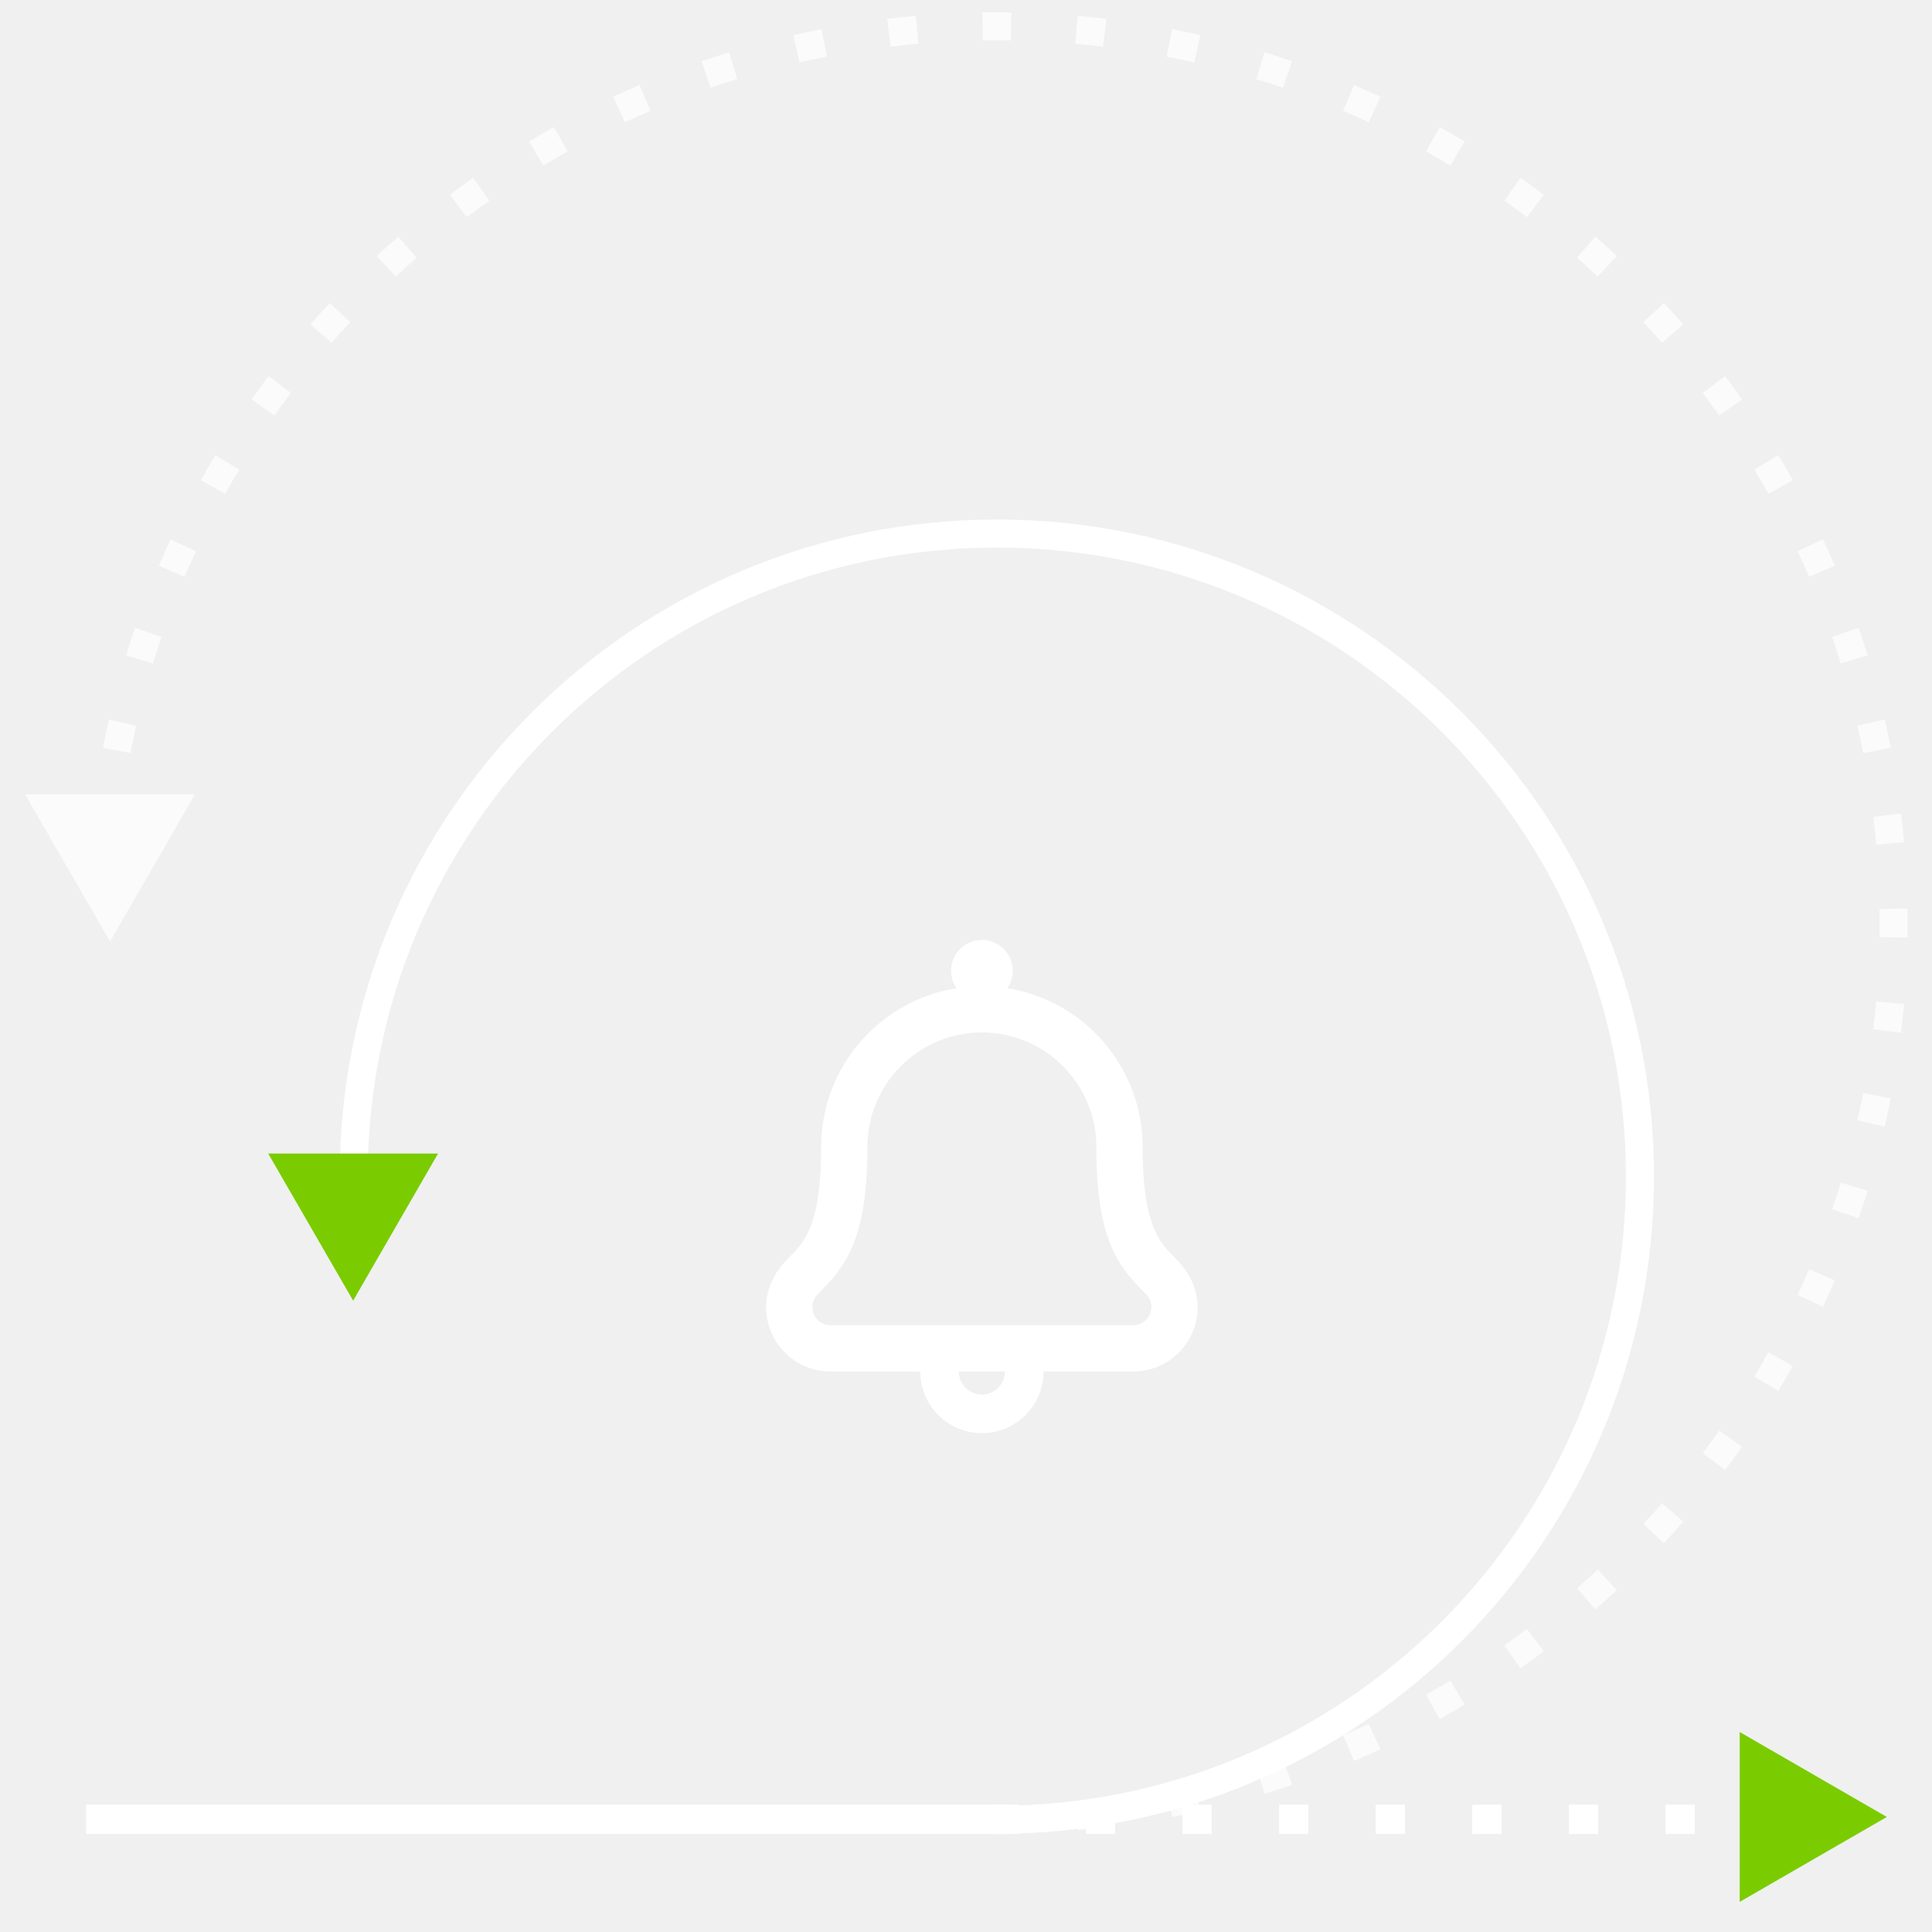
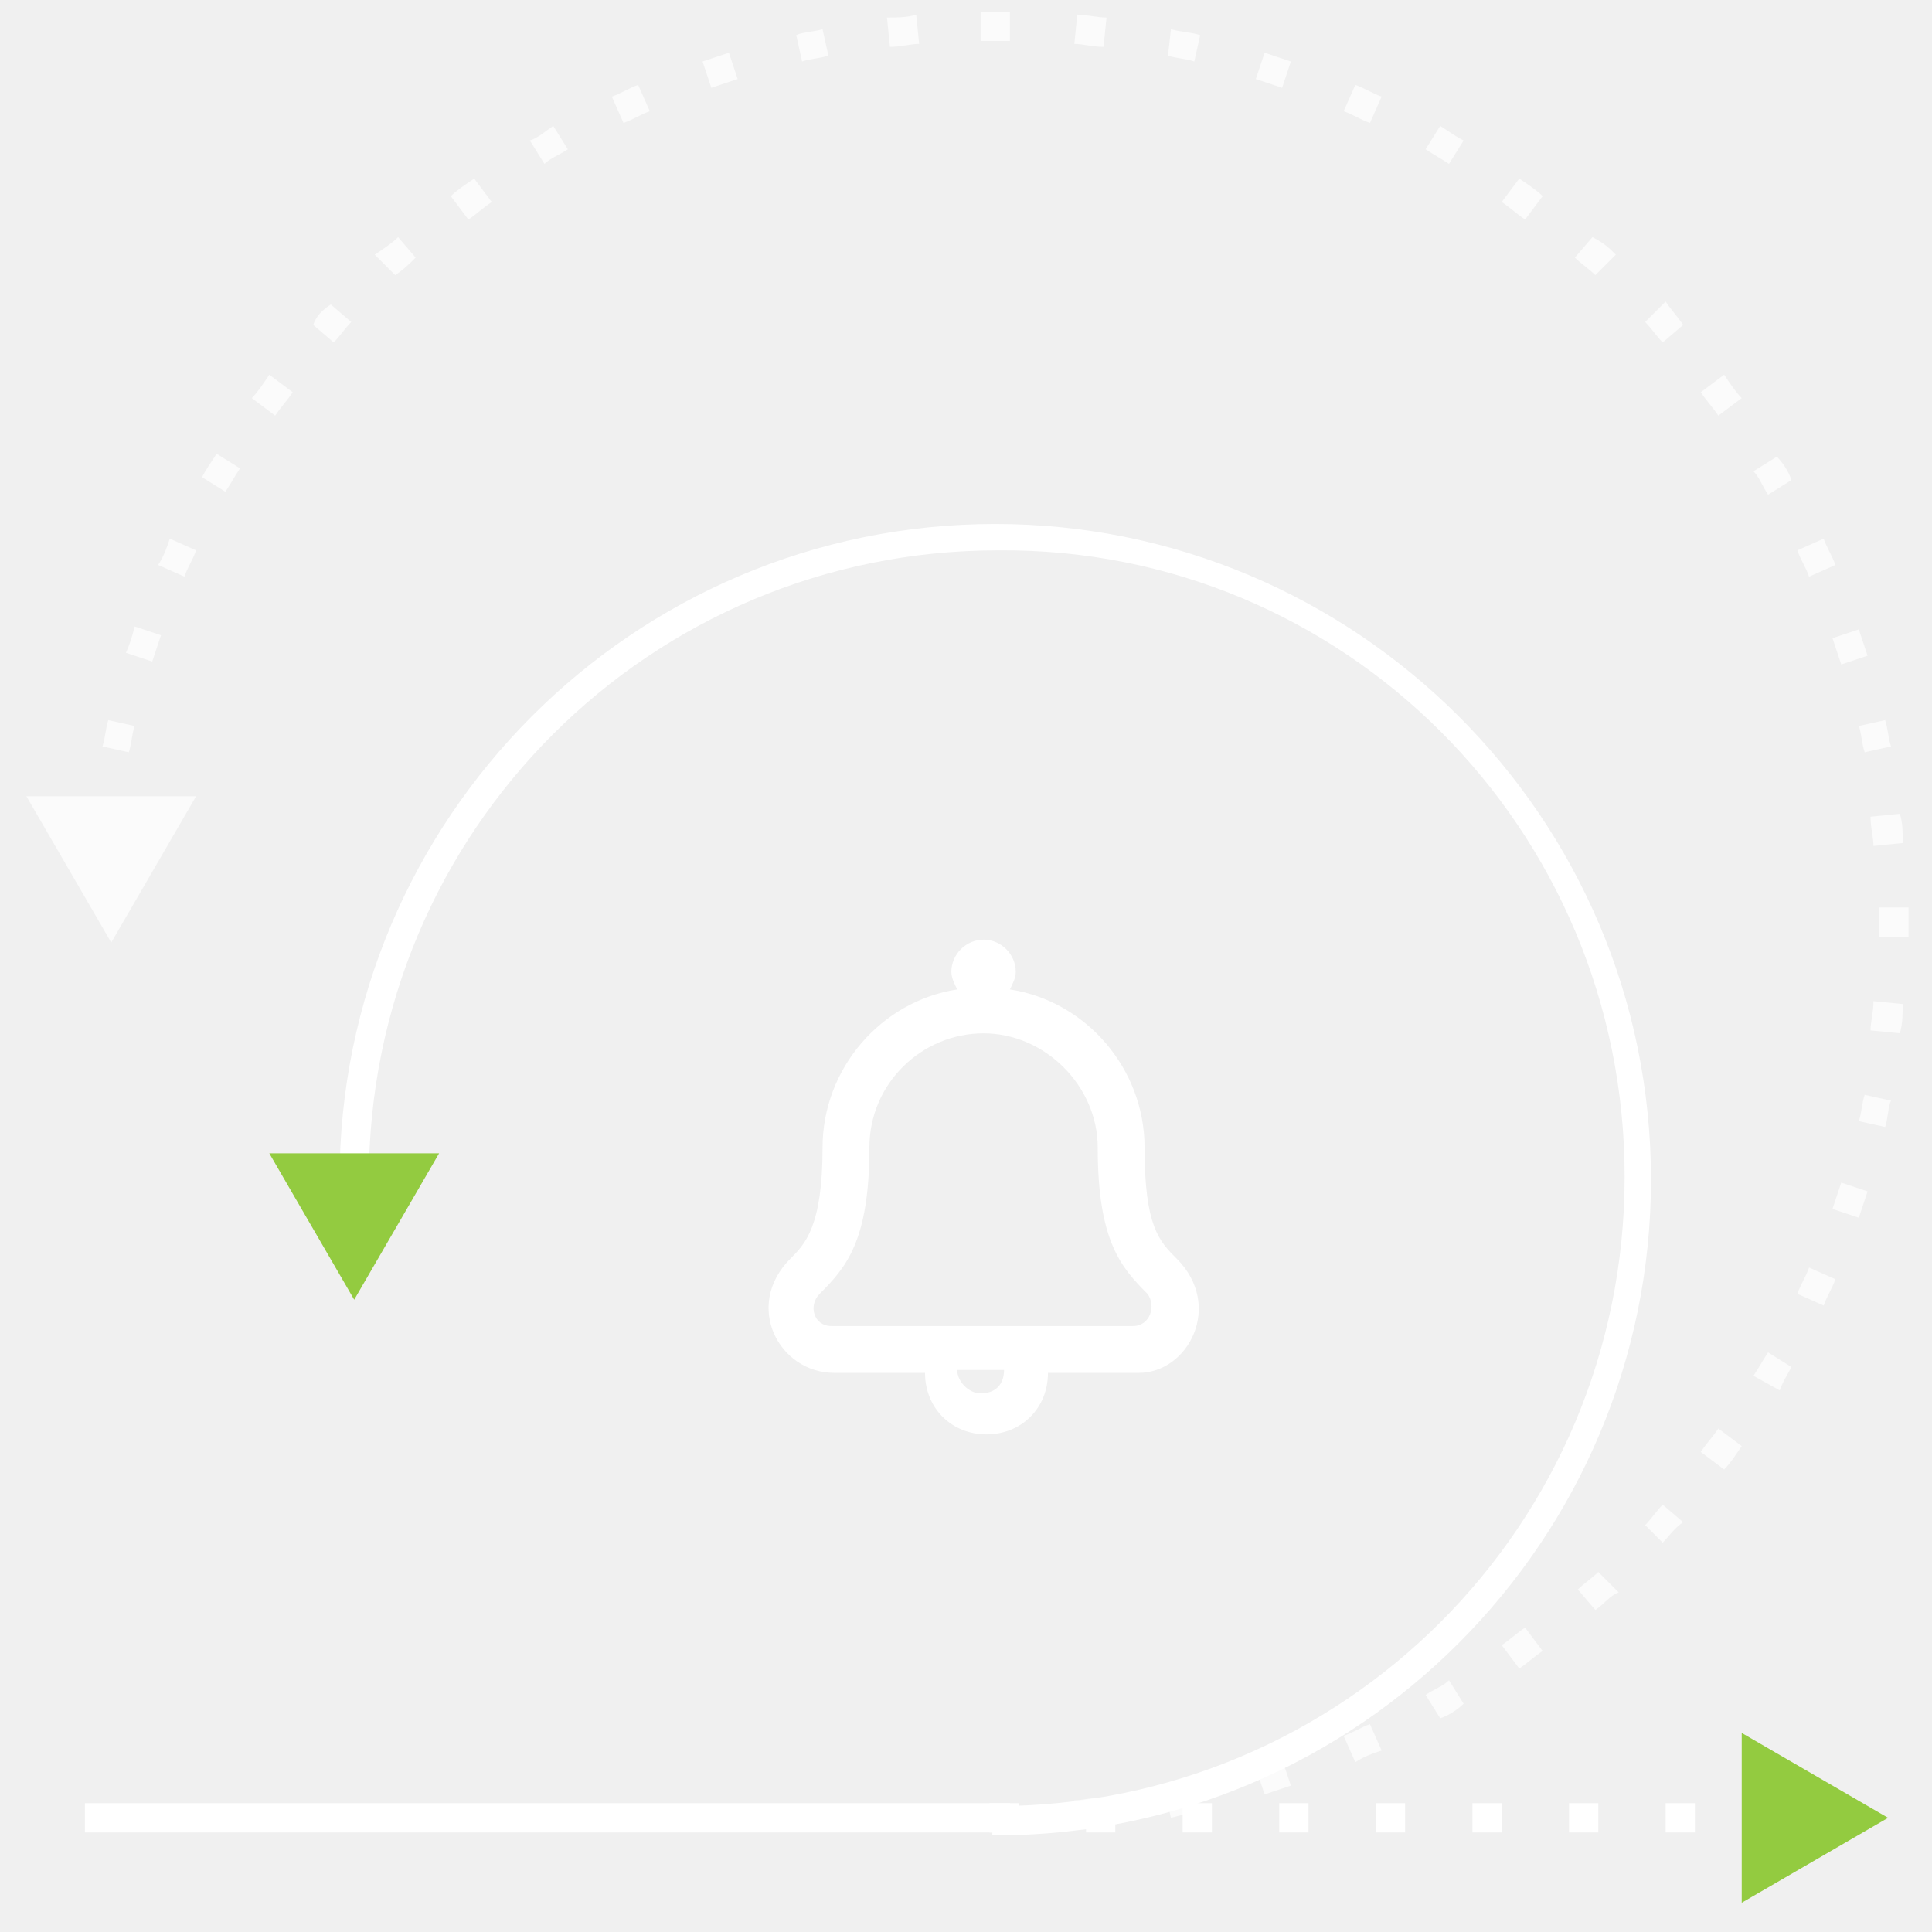
- <svg xmlns="http://www.w3.org/2000/svg" width="66" height="66" viewBox="0 0 66 66" fill="none">
-   <path fill-rule="evenodd" clip-rule="evenodd" d="M65.162 32.028L64.205 32.013C64.207 31.853 64.208 31.693 64.208 31.533C64.208 31.372 64.207 31.212 64.205 31.052L65.162 31.037C65.164 31.202 65.166 31.367 65.166 31.533C65.166 31.698 65.164 31.863 65.162 32.028ZM65.045 28.77L64.091 28.854C64.063 28.535 64.03 28.217 63.992 27.902L64.942 27.788C64.982 28.113 65.016 28.441 65.045 28.77ZM64.59 25.545L63.65 25.728C63.589 25.414 63.523 25.102 63.452 24.792L64.386 24.579C64.459 24.899 64.527 25.221 64.59 25.545ZM63.8 22.386L62.884 22.667C62.791 22.362 62.692 22.058 62.589 21.757L63.494 21.446C63.601 21.758 63.703 22.071 63.8 22.386ZM62.68 19.328L61.8 19.703C61.675 19.41 61.545 19.118 61.41 18.829L62.278 18.425C62.417 18.724 62.551 19.024 62.68 19.328ZM61.246 16.403L60.41 16.869C60.254 16.591 60.094 16.315 59.931 16.041L60.751 15.549C60.921 15.831 61.085 16.116 61.246 16.403ZM59.513 13.646L58.73 14.197C58.546 13.936 58.359 13.678 58.167 13.423L58.932 12.847C59.13 13.11 59.324 13.376 59.513 13.646ZM57.502 11.084L56.781 11.713C56.571 11.473 56.357 11.236 56.14 11.002L56.841 10.35C57.065 10.591 57.286 10.836 57.502 11.084ZM55.236 8.745L54.584 9.446C54.35 9.228 54.113 9.015 53.873 8.805L54.502 8.084C54.75 8.3 54.995 8.52 55.236 8.745ZM52.738 6.654L52.163 7.419C51.908 7.227 51.65 7.039 51.389 6.856L51.94 6.073C52.209 6.262 52.475 6.456 52.738 6.654ZM50.037 4.834L49.544 5.655C49.271 5.491 48.995 5.332 48.716 5.176L49.182 4.34C49.47 4.5 49.755 4.665 50.037 4.834ZM47.16 3.308L46.757 4.176C46.468 4.041 46.176 3.911 45.882 3.786L46.258 2.905C46.562 3.035 46.862 3.169 47.16 3.308ZM44.139 2.091L43.829 2.997C43.528 2.894 43.224 2.795 42.919 2.701L43.2 1.786C43.515 1.883 43.828 1.985 44.139 2.091ZM41.007 1.2L40.794 2.134C40.484 2.063 40.171 1.997 39.857 1.935L40.041 0.996C40.365 1.059 40.687 1.127 41.007 1.2ZM37.798 0.643C37.472 0.604 37.145 0.57 36.816 0.541L36.732 1.495C37.051 1.523 37.368 1.556 37.684 1.594L37.798 0.643ZM34.549 0.424L34.534 1.381C34.374 1.379 34.214 1.377 34.053 1.377C33.893 1.377 33.732 1.379 33.572 1.381L33.558 0.424C33.722 0.421 33.888 0.42 34.053 0.42C34.219 0.42 34.384 0.421 34.549 0.424ZM31.29 0.541L31.374 1.495C31.055 1.523 30.738 1.556 30.422 1.594L30.308 0.643C30.634 0.604 30.961 0.57 31.29 0.541ZM28.066 0.996L28.249 1.935C27.935 1.997 27.623 2.063 27.312 2.134L27.099 1.2C27.42 1.127 27.742 1.059 28.066 0.996ZM24.907 1.786L25.188 2.701C24.882 2.795 24.579 2.894 24.277 2.997L23.967 2.091C24.278 1.985 24.591 1.883 24.907 1.786ZM21.848 2.905L22.224 3.786C21.93 3.911 21.639 4.041 21.35 4.176L20.946 3.308C21.244 3.169 21.545 3.035 21.848 2.905ZM18.924 4.34L19.39 5.176C19.111 5.332 18.835 5.491 18.562 5.655L18.069 4.834C18.351 4.665 18.636 4.5 18.924 4.34ZM16.166 6.073L16.717 6.856C16.456 7.039 16.198 7.227 15.944 7.419L15.368 6.654C15.631 6.456 15.897 6.262 16.166 6.073ZM13.604 8.084L14.234 8.805C13.993 9.015 13.756 9.228 13.523 9.446L12.871 8.745C13.112 8.52 13.356 8.3 13.604 8.084ZM11.265 10.35L11.966 11.002C11.749 11.236 11.535 11.473 11.326 11.713L10.604 11.084C10.821 10.836 11.041 10.591 11.265 10.35ZM9.174 12.847L9.939 13.423C9.748 13.678 9.56 13.936 9.376 14.197L8.593 13.646C8.783 13.376 8.977 13.11 9.174 12.847ZM7.355 15.549L8.176 16.041C8.012 16.315 7.852 16.591 7.697 16.869L6.861 16.403C7.021 16.116 7.186 15.831 7.355 15.549ZM5.828 18.425L6.696 18.829C6.562 19.118 6.432 19.41 6.306 19.703L5.426 19.328C5.555 19.024 5.69 18.724 5.828 18.425ZM4.612 21.446L5.518 21.757C5.415 22.058 5.316 22.362 5.222 22.667L4.307 22.386C4.404 22.071 4.506 21.758 4.612 21.446ZM3.721 24.579L4.654 24.792C4.583 25.102 4.517 25.414 4.456 25.728L3.516 25.545C3.58 25.221 3.648 24.899 3.721 24.579ZM36.816 62.524L36.732 61.57C37.051 61.542 37.368 61.509 37.684 61.471L37.798 62.422C37.472 62.461 37.145 62.495 36.816 62.524ZM40.041 62.069L39.857 61.13C40.171 61.069 40.484 61.002 40.794 60.932L41.007 61.865C40.687 61.938 40.365 62.006 40.041 62.069ZM43.2 61.279L42.919 60.364C43.224 60.27 43.528 60.171 43.829 60.068L44.139 60.974C43.828 61.08 43.515 61.182 43.2 61.279ZM46.258 60.16L45.882 59.279C46.176 59.154 46.468 59.024 46.757 58.889L47.16 59.758C46.862 59.896 46.562 60.03 46.258 60.16ZM49.182 58.725L48.716 57.889C48.995 57.734 49.271 57.574 49.544 57.41L50.037 58.231C49.755 58.4 49.47 58.565 49.182 58.725ZM51.94 56.992C52.209 56.803 52.475 56.609 52.738 56.411L52.163 55.647C51.908 55.838 51.65 56.026 51.389 56.209L51.94 56.992ZM54.502 54.981L53.873 54.26C54.113 54.05 54.35 53.837 54.584 53.62L55.236 54.321C54.995 54.545 54.75 54.765 54.502 54.981ZM56.841 52.715C57.065 52.474 57.286 52.23 57.502 51.982L56.781 51.352C56.571 51.593 56.357 51.83 56.14 52.063L56.841 52.715ZM58.932 50.218L58.167 49.642C58.359 49.388 58.546 49.13 58.73 48.869L59.513 49.42C59.324 49.689 59.13 49.955 58.932 50.218ZM60.751 47.516L59.931 47.024C60.094 46.751 60.254 46.474 60.41 46.196L61.246 46.662C61.085 46.95 60.921 47.234 60.751 47.516ZM62.278 44.64L61.41 44.236C61.545 43.947 61.675 43.656 61.8 43.362L62.68 43.738C62.551 44.041 62.417 44.342 62.278 44.64ZM63.494 41.619L62.589 41.309C62.692 41.007 62.791 40.704 62.884 40.398L63.8 40.679C63.703 40.994 63.601 41.308 63.494 41.619ZM64.386 38.486L63.452 38.273C63.523 37.963 63.589 37.651 63.65 37.337L64.59 37.52C64.527 37.844 64.459 38.166 64.386 38.486ZM64.942 35.278L63.992 35.164C64.03 34.848 64.063 34.53 64.091 34.212L65.045 34.295C65.016 34.624 64.982 34.952 64.942 35.278Z" fill="white" fill-opacity="0.7" />
-   <line x1="2.941" y1="62.15" x2="34.532" y2="62.15" stroke="white" />
-   <line x1="33.795" y1="62.15" x2="60.599" y2="62.15" stroke="white" stroke-dasharray="1 2.3" />
-   <path d="M64.457 62.07L59.431 64.971L59.431 59.168L64.457 62.07Z" fill="#7ACC00" />
-   <path d="M3.759 32.165L0.857 27.139L6.66 27.139L3.759 32.165Z" fill="white" fill-opacity="0.7" />
-   <path fill-rule="evenodd" clip-rule="evenodd" d="M55.544 40.197C55.544 52.066 45.922 61.688 34.053 61.688C34.004 61.688 33.956 61.688 33.907 61.687V62.645C33.956 62.645 34.004 62.645 34.053 62.645C46.451 62.645 56.502 52.595 56.502 40.197C56.502 27.799 46.451 17.748 34.053 17.748C21.655 17.748 11.605 27.799 11.605 40.197C11.605 40.218 11.605 40.24 11.605 40.261H12.562C12.562 40.24 12.562 40.218 12.562 40.197C12.562 28.328 22.184 18.706 34.053 18.706C45.922 18.706 55.544 28.328 55.544 40.197Z" fill="white" />
-   <path d="M40.17 43C39.611 42.447 39.033 41.876 39.033 39.18C39.033 36.448 37.027 34.175 34.411 33.758C34.532 33.583 34.596 33.375 34.596 33.163C34.596 32.581 34.124 32.11 33.543 32.11C32.961 32.11 32.49 32.581 32.49 33.163C32.489 33.375 32.554 33.583 32.674 33.758C30.058 34.176 28.052 36.448 28.052 39.18C28.052 41.876 27.474 42.447 26.915 42.999C25.333 44.563 26.492 46.852 28.374 46.852H31.437C31.437 48.015 32.38 48.958 33.543 48.958C34.706 48.958 35.649 48.015 35.649 46.852H38.712C40.593 46.852 41.753 44.562 40.17 43ZM33.543 47.641C33.107 47.641 32.753 47.287 32.753 46.852H34.332C34.332 47.287 33.978 47.641 33.543 47.641ZM38.712 45.272H28.373C27.822 45.272 27.546 44.601 27.934 44.213C28.875 43.272 29.631 42.379 29.631 39.18C29.631 37.023 31.386 35.269 33.543 35.269C35.699 35.269 37.454 37.023 37.454 39.18C37.454 42.393 38.218 43.279 39.151 44.213C39.541 44.603 39.261 45.272 38.712 45.272Z" fill="white" />
-   <path d="M12.064 44.433L9.162 39.407L14.965 39.407L12.064 44.433Z" fill="#7ACC00" />
+ <svg xmlns="http://www.w3.org/2000/svg" version="1.1" id="Layer_1" x="0px" y="0px" viewBox="0 0 66 66" style="enable-background:new 0 0 66 66;" xml:space="preserve">
+   <style type="text/css">
+ 	.st0{fill-rule:evenodd;clip-rule:evenodd;fill:#FFFFFF;fill-opacity:0.7;}
+ 	.st1{fill:none;stroke:#FFFFFF;}
+ 	.st2{fill:none;stroke:#FFFFFF;stroke-dasharray:1,2.3;}
+ 	.st3{fill:#93CB40;}
+ 	.st4{fill:#FFFFFF;fill-opacity:0.7;}
+ 	.st5{fill-rule:evenodd;clip-rule:evenodd;fill:#FFFFFF;}
+ 	.st6{fill:#FFFFFF;}
+ </style>
+   <path class="st0" d="M65.2,32l-1,0c0-0.2,0-0.3,0-0.5s0-0.3,0-0.5l1,0c0,0.2,0,0.3,0,0.5C65.2,31.7,65.2,31.9,65.2,32z M65,28.8  l-1,0.1c0-0.3-0.1-0.6-0.1-1l1-0.1C65,28.1,65,28.4,65,28.8z M64.6,25.5l-0.9,0.2c-0.1-0.3-0.1-0.6-0.2-0.9l0.9-0.2  C64.5,24.9,64.5,25.2,64.6,25.5z M63.8,22.4l-0.9,0.3c-0.1-0.3-0.2-0.6-0.3-0.9l0.9-0.3C63.6,21.8,63.7,22.1,63.8,22.4z M62.7,19.3  l-0.9,0.4c-0.1-0.3-0.3-0.6-0.4-0.9l0.9-0.4C62.4,18.7,62.6,19,62.7,19.3z M61.2,16.4l-0.8,0.5c-0.2-0.3-0.3-0.6-0.5-0.8l0.8-0.5  C60.9,15.8,61.1,16.1,61.2,16.4z M59.5,13.6l-0.8,0.6c-0.2-0.3-0.4-0.5-0.6-0.8l0.8-0.6C59.1,13.1,59.3,13.4,59.5,13.6z M57.5,11.1  l-0.7,0.6c-0.2-0.2-0.4-0.5-0.6-0.7l0.7-0.7C57.1,10.6,57.3,10.8,57.5,11.1z M55.2,8.7l-0.7,0.7c-0.2-0.2-0.5-0.4-0.7-0.6l0.6-0.7  C54.8,8.3,55,8.5,55.2,8.7z M52.7,6.7l-0.6,0.8c-0.3-0.2-0.5-0.4-0.8-0.6l0.6-0.8C52.2,6.3,52.5,6.5,52.7,6.7z M50,4.8l-0.5,0.8  c-0.3-0.2-0.5-0.3-0.8-0.5l0.5-0.8C49.5,4.5,49.8,4.7,50,4.8z M47.2,3.3l-0.4,0.9c-0.3-0.1-0.6-0.3-0.9-0.4l0.4-0.9  C46.6,3,46.9,3.2,47.2,3.3z M44.1,2.1L43.8,3c-0.3-0.1-0.6-0.2-0.9-0.3l0.3-0.9C43.5,1.9,43.8,2,44.1,2.1z M41,1.2l-0.2,0.9  c-0.3-0.1-0.6-0.1-0.9-0.2L40,1C40.4,1.1,40.7,1.1,41,1.2z M37.8,0.6c-0.3,0-0.7-0.1-1-0.1l-0.1,1c0.3,0,0.6,0.1,1,0.1L37.8,0.6z   M34.5,0.4l0,1c-0.2,0-0.3,0-0.5,0s-0.3,0-0.5,0l0-1c0.2,0,0.3,0,0.5,0S34.4,0.4,34.5,0.4z M31.3,0.5l0.1,1c-0.3,0-0.6,0.1-1,0.1  l-0.1-1C30.6,0.6,31,0.6,31.3,0.5z M28.1,1l0.2,0.9c-0.3,0.1-0.6,0.1-0.9,0.2l-0.2-0.9C27.4,1.1,27.7,1.1,28.1,1z M24.9,1.8l0.3,0.9  c-0.3,0.1-0.6,0.2-0.9,0.3L24,2.1C24.3,2,24.6,1.9,24.9,1.8z M21.8,2.9l0.4,0.9c-0.3,0.1-0.6,0.3-0.9,0.4l-0.4-0.9  C21.2,3.2,21.5,3,21.8,2.9z M18.9,4.3l0.5,0.8c-0.3,0.2-0.6,0.3-0.8,0.5l-0.5-0.8C18.4,4.7,18.6,4.5,18.9,4.3z M16.2,6.1l0.6,0.8  c-0.3,0.2-0.5,0.4-0.8,0.6l-0.6-0.8C15.6,6.5,15.9,6.3,16.2,6.1z M13.6,8.1l0.6,0.7C14,9,13.8,9.2,13.5,9.4l-0.7-0.7  C13.1,8.5,13.4,8.3,13.6,8.1z M11.3,10.4L12,11c-0.2,0.2-0.4,0.5-0.6,0.7l-0.7-0.6C10.8,10.8,11,10.6,11.3,10.4z M9.2,12.8l0.8,0.6  c-0.2,0.3-0.4,0.5-0.6,0.8l-0.8-0.6C8.8,13.4,9,13.1,9.2,12.8z M7.4,15.5L8.2,16c-0.2,0.3-0.3,0.5-0.5,0.8l-0.8-0.5  C7,16.1,7.2,15.8,7.4,15.5z M5.8,18.4l0.9,0.4c-0.1,0.3-0.3,0.6-0.4,0.9l-0.9-0.4C5.6,19,5.7,18.7,5.8,18.4z M4.6,21.4l0.9,0.3  c-0.1,0.3-0.2,0.6-0.3,0.9l-0.9-0.3C4.4,22.1,4.5,21.8,4.6,21.4z M3.7,24.6l0.9,0.2c-0.1,0.3-0.1,0.6-0.2,0.9l-0.9-0.2  C3.6,25.2,3.6,24.9,3.7,24.6z M36.8,62.5l-0.1-1c0.3,0,0.6-0.1,1-0.1l0.1,1C37.5,62.5,37.1,62.5,36.8,62.5z M40,62.1l-0.2-0.9  c0.3-0.1,0.6-0.1,0.9-0.2l0.2,0.9C40.7,61.9,40.4,62,40,62.1z M43.2,61.3l-0.3-0.9c0.3-0.1,0.6-0.2,0.9-0.3l0.3,0.9  C43.8,61.1,43.5,61.2,43.2,61.3z M46.3,60.2l-0.4-0.9c0.3-0.1,0.6-0.3,0.9-0.4l0.4,0.9C46.9,59.9,46.6,60,46.3,60.2z M49.2,58.7  l-0.5-0.8c0.3-0.2,0.6-0.3,0.8-0.5l0.5,0.8C49.8,58.4,49.5,58.6,49.2,58.7z M51.9,57c0.3-0.2,0.5-0.4,0.8-0.6l-0.6-0.8  c-0.3,0.2-0.5,0.4-0.8,0.6L51.9,57z M54.5,55l-0.6-0.7c0.2-0.2,0.5-0.4,0.7-0.6l0.7,0.7C55,54.5,54.8,54.8,54.5,55z M56.8,52.7  c0.2-0.2,0.4-0.5,0.7-0.7l-0.7-0.6c-0.2,0.2-0.4,0.5-0.6,0.7L56.8,52.7z M58.9,50.2l-0.8-0.6c0.2-0.3,0.4-0.5,0.6-0.8l0.8,0.6  C59.3,49.7,59.1,50,58.9,50.2z M60.8,47.5L59.9,47c0.2-0.3,0.3-0.5,0.5-0.8l0.8,0.5C61.1,46.9,60.9,47.2,60.8,47.5z M62.3,44.6  l-0.9-0.4c0.1-0.3,0.3-0.6,0.4-0.9l0.9,0.4C62.6,44,62.4,44.3,62.3,44.6z M63.5,41.6l-0.9-0.3c0.1-0.3,0.2-0.6,0.3-0.9l0.9,0.3  C63.7,41,63.6,41.3,63.5,41.6z M64.4,38.5l-0.9-0.2c0.1-0.3,0.1-0.6,0.2-0.9l0.9,0.2C64.5,37.8,64.5,38.2,64.4,38.5z M64.9,35.3  l-1-0.1c0-0.3,0.1-0.6,0.1-1l1,0.1C65,34.6,65,35,64.9,35.3z" />
+   <line class="st1" x1="2.9" y1="62.1" x2="34.5" y2="62.1" />
+   <line class="st2" x1="33.8" y1="62.1" x2="60.6" y2="62.1" />
+   <path class="st3" d="M64.5,62.1l-5,2.9v-5.8L64.5,62.1z" />
+   <path class="st4" d="M3.8,32.2l-2.9-5h5.8L3.8,32.2z" />
+   <path class="st5" d="M55.5,40.2c0,11.9-9.6,21.5-21.5,21.5c0,0-0.1,0-0.1,0v1c0,0,0.1,0,0.1,0c12.4,0,22.4-10.1,22.4-22.4  c0-12.4-10.1-22.4-22.4-22.4c-12.4,0-22.4,10.1-22.4,22.4c0,0,0,0,0,0.1h1c0,0,0,0,0-0.1c0-11.9,9.6-21.5,21.5-21.5  C45.9,18.7,55.5,28.3,55.5,40.2z" />
+   <path class="st6" d="M40.2,43c-0.6-0.6-1.1-1.1-1.1-3.8c0-2.7-2-5-4.6-5.4c0.1-0.2,0.2-0.4,0.2-0.6c0-0.6-0.5-1.1-1.1-1.1  c-0.6,0-1.1,0.5-1.1,1.1c0,0.2,0.1,0.4,0.2,0.6c-2.6,0.4-4.6,2.7-4.6,5.4c0,2.7-0.6,3.3-1.1,3.8c-1.6,1.6-0.4,3.9,1.5,3.9h3.1  c0,1.2,0.9,2.1,2.1,2.1c1.2,0,2.1-0.9,2.1-2.1h3.1C40.6,46.9,41.8,44.6,40.2,43z M33.5,47.6c-0.4,0-0.8-0.4-0.8-0.8h1.6  C34.3,47.3,34,47.6,33.5,47.6z M38.7,45.3H28.4c-0.6,0-0.8-0.7-0.4-1.1c0.9-0.9,1.7-1.8,1.7-5c0-2.2,1.8-3.9,3.9-3.9  s3.9,1.8,3.9,3.9c0,3.2,0.8,4.1,1.7,5C39.5,44.6,39.3,45.3,38.7,45.3z" />
+   <path class="st3" d="M12.1,44.4l-2.9-5H15L12.1,44.4z" />
</svg>
